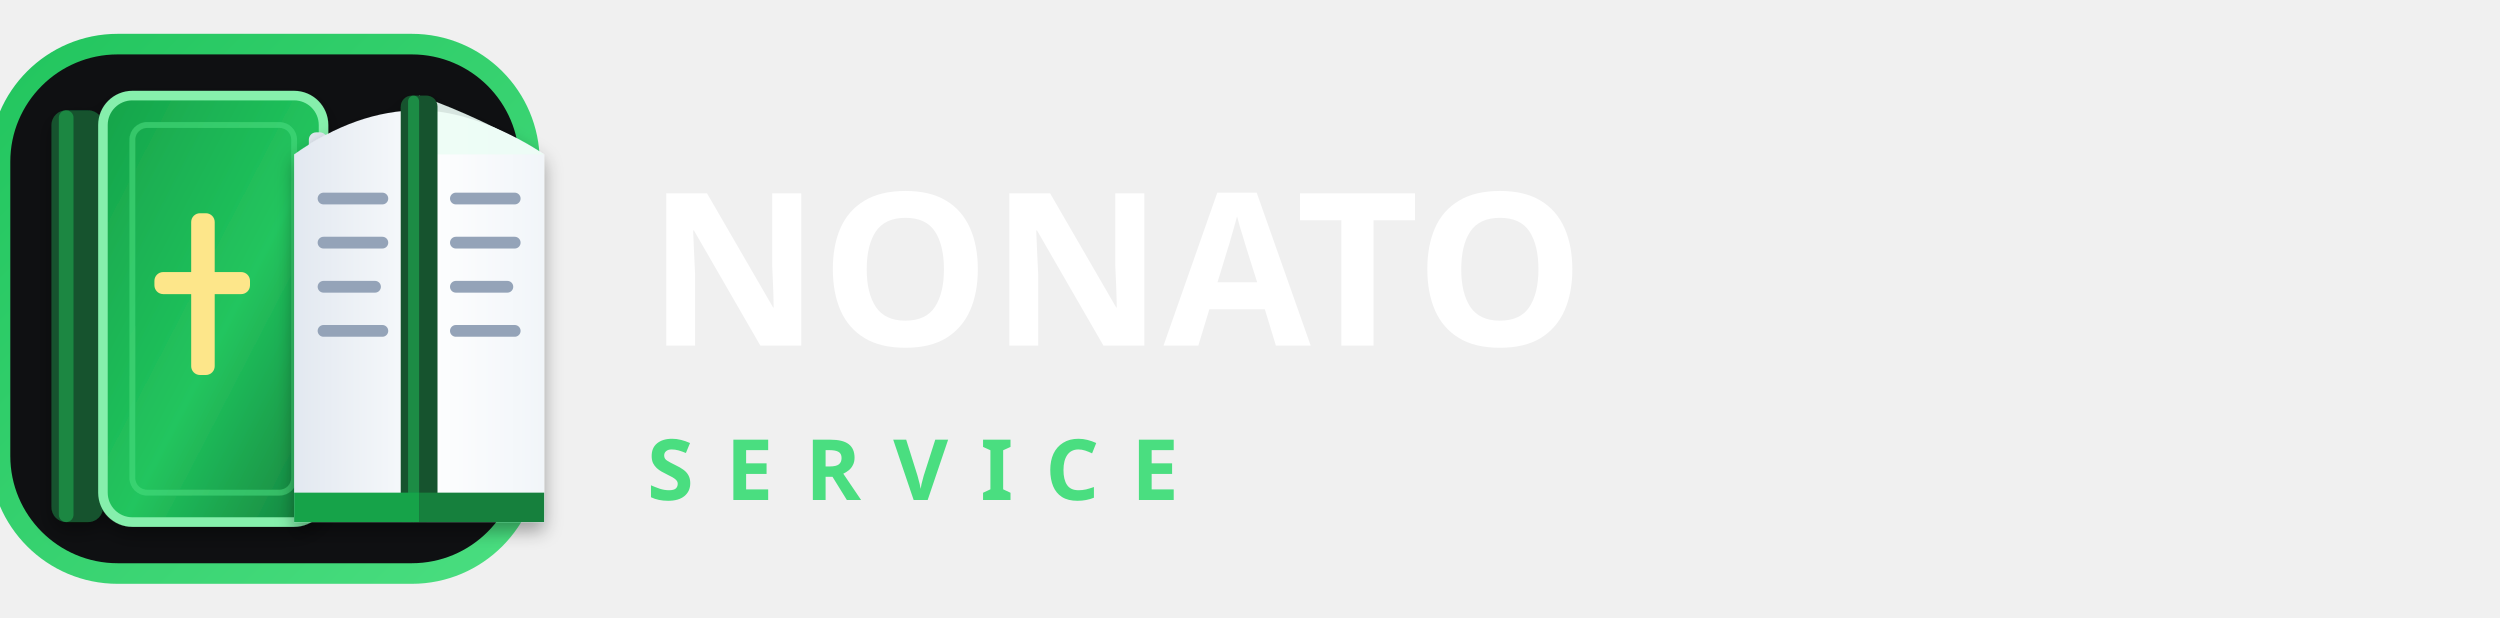
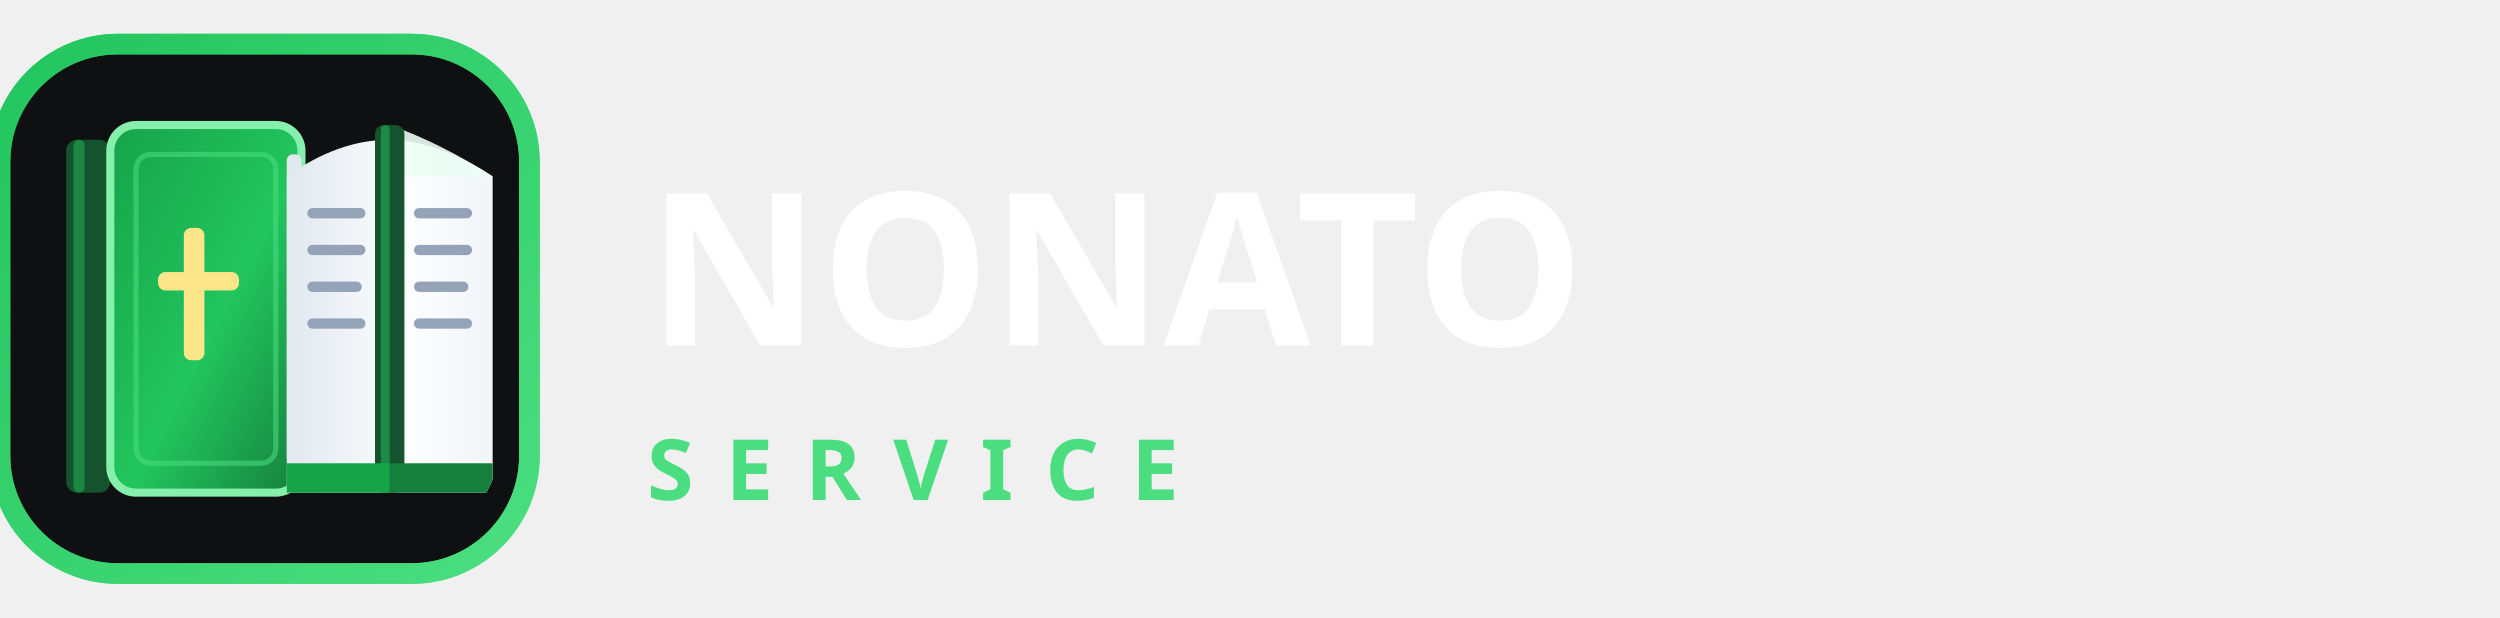
<svg xmlns="http://www.w3.org/2000/svg" viewBox="0 0 340 84" role="img" aria-label="NONATO SERVICE">
  <defs>
    <linearGradient id="g" x1="0%" y1="0%" x2="100%" y2="100%">
      <stop offset="0%" stop-color="#22c55e" />
      <stop offset="100%" stop-color="#4ade80" />
    </linearGradient>
    <linearGradient id="cover" x1="0%" y1="0%" x2="100%" y2="100%">
      <stop offset="0%" stop-color="#16a34a" />
      <stop offset="55%" stop-color="#22c55e" />
      <stop offset="100%" stop-color="#15803d" />
    </linearGradient>
    <linearGradient id="pageL" x1="0%" y1="0%" x2="100%" y2="0%">
      <stop offset="0%" stop-color="#e2e8f0" />
      <stop offset="100%" stop-color="#f8fafc" />
    </linearGradient>
    <linearGradient id="pageR" x1="0%" y1="0%" x2="100%" y2="0%">
      <stop offset="0%" stop-color="#ffffff" />
      <stop offset="100%" stop-color="#f1f5f9" />
    </linearGradient>
-     <filter id="soft" x="-20%" y="-20%" width="140%" height="140%">
-       <feDropShadow dx="0" dy="1.2" stdDeviation="1.2" flood-color="#000" flood-opacity="0.35" />
-     </filter>
+     <clipPath id="iconClip">
+       <rect x="4" y="10" width="64" height="64" rx="14" />
+     </clipPath>
  </defs>
-   <rect x="0" y="6" width="72" height="72" rx="16" fill="#0f1012" stroke="url(#g)" stroke-width="2.8" />
-   <g filter="url(#soft)" transform="translate(7, 13)">
-     <rect x="0" y="2" width="7" height="56" rx="2" fill="#14532d" />
-     <rect x="1" y="2" width="2" height="56" rx="1" fill="#22c55e" opacity="0.45" />
-     <rect x="7" y="0" width="30" height="58" rx="4" fill="url(#cover)" stroke="#86efac" stroke-width="1.3" />
-     <rect x="11" y="4" width="22" height="50" rx="2" fill="none" stroke="#4ade80" stroke-width="0.8" opacity="0.55" />
-     <rect x="19" y="16" width="3.2" height="22" rx="1.2" fill="#fde68a" />
-     <rect x="14" y="24" width="13" height="3" rx="1.2" fill="#fde68a" />
-     <rect x="35" y="5" width="2.5" height="48" rx="1" fill="#e2e8f0" />
-     <rect x="37.5" y="7" width="1.5" height="44" rx="0.8" fill="#cbd5e1" opacity="0.85" />
+   <rect x="0" y="6" width="72" height="72" rx="16" fill="#0f1012" />
+   <rect x="0" y="6" width="72" height="72" rx="16" fill="none" stroke="url(#g)" stroke-width="2.8" />
+   <g clip-path="url(#iconClip)">
+     <g transform="translate(9, 17)">
+       <rect x="0" y="2" width="6" height="48" rx="1.5" fill="#14532d" />
+       <rect x="1" y="2" width="1.5" height="48" rx="0.8" fill="#22c55e" opacity="0.45" />
+       <rect x="6" y="0" width="26" height="50" rx="3.5" fill="url(#cover)" stroke="#86efac" stroke-width="1.1" />
+       <rect x="9.5" y="4" width="19" height="42" rx="2" fill="none" stroke="#4ade80" stroke-width="0.7" opacity="0.55" />
+       <rect x="16" y="14" width="2.8" height="18" rx="1" fill="#fde68a" />
+       <rect x="12.5" y="20" width="11" height="2.5" rx="1" fill="#fde68a" />
+       <rect x="30" y="4" width="2" height="42" rx="0.8" fill="#e2e8f0" />
+     </g>
+     <g transform="translate(39, 17)">
+       <path d="M14 2 C14 2 14 0 14 0 L14 50 L0 50 L0 7 Q7 2 14 2 Z" fill="url(#pageL)" />
+       <path d="M14 0 C14 0 14 2 14 2 C21 2 28 7 28 7 L28 50 L14 50 L14 0 Z" fill="url(#pageR)" />
+       <path d="M14 0 Q21 2.5 28 7 L14 7 Z" fill="#ecfdf5" opacity="0.9" />
+       <rect x="12" y="0" width="4" height="50" rx="1.2" fill="#14532d" />
+       <rect x="12.8" y="0" width="1.2" height="50" rx="0.6" fill="#22c55e" opacity="0.5" />
+       <line x1="3.5" y1="12" x2="10" y2="12" stroke="#94a3b8" stroke-width="1.4" stroke-linecap="round" />
+       <line x1="3.5" y1="17" x2="10" y2="17" stroke="#94a3b8" stroke-width="1.4" stroke-linecap="round" />
+       <line x1="3.5" y1="22" x2="9.5" y2="22" stroke="#94a3b8" stroke-width="1.4" stroke-linecap="round" />
+       <line x1="3.5" y1="27" x2="10" y2="27" stroke="#94a3b8" stroke-width="1.4" stroke-linecap="round" />
+       <line x1="18" y1="12" x2="24.5" y2="12" stroke="#94a3b8" stroke-width="1.4" stroke-linecap="round" />
+       <line x1="18" y1="17" x2="24.5" y2="17" stroke="#94a3b8" stroke-width="1.4" stroke-linecap="round" />
+       <line x1="18" y1="22" x2="24" y2="22" stroke="#94a3b8" stroke-width="1.4" stroke-linecap="round" />
+       <line x1="18" y1="27" x2="24.5" y2="27" stroke="#94a3b8" stroke-width="1.4" stroke-linecap="round" />
+       <path d="M0 46 L14 46 L14 50 L0 50 Z" fill="#16a34a" />
+       <path d="M14 46 L28 46 L28 50 L14 50 Z" fill="#15803d" />
+     </g>
  </g>
-   <g filter="url(#soft)" transform="translate(40, 13)">
-     <path d="M17 2 C17 2 17 0 17 0 L17 58 L0 58 L0 8 Q8.5 2 17 2 Z" fill="url(#pageL)" />
-     <path d="M17 0 C17 0 17 2 17 2 C25.5 2 34 8 34 8 L34 58 L17 58 L17 0 Z" fill="url(#pageR)" />
-     <path d="M17 0 Q25.5 3 34 8 L17 8 Z" fill="#ecfdf5" opacity="0.9" />
-     <rect x="14.5" y="0" width="5" height="58" rx="1.5" fill="#14532d" />
-     <rect x="15.5" y="0" width="1.5" height="58" rx="0.8" fill="#22c55e" opacity="0.5" />
-     <line x1="4" y1="14" x2="12" y2="14" stroke="#94a3b8" stroke-width="1.6" stroke-linecap="round" />
-     <line x1="4" y1="20" x2="12" y2="20" stroke="#94a3b8" stroke-width="1.6" stroke-linecap="round" />
-     <line x1="4" y1="26" x2="11" y2="26" stroke="#94a3b8" stroke-width="1.6" stroke-linecap="round" />
-     <line x1="4" y1="32" x2="12" y2="32" stroke="#94a3b8" stroke-width="1.6" stroke-linecap="round" />
-     <line x1="22" y1="14" x2="30" y2="14" stroke="#94a3b8" stroke-width="1.6" stroke-linecap="round" />
-     <line x1="22" y1="20" x2="30" y2="20" stroke="#94a3b8" stroke-width="1.6" stroke-linecap="round" />
-     <line x1="22" y1="26" x2="29" y2="26" stroke="#94a3b8" stroke-width="1.6" stroke-linecap="round" />
-     <line x1="22" y1="32" x2="30" y2="32" stroke="#94a3b8" stroke-width="1.6" stroke-linecap="round" />
-     <path d="M0 54 L17 54 L17 58 L0 58 Z" fill="#16a34a" />
-     <path d="M17 54 L34 54 L34 58 L17 58 Z" fill="#15803d" />
-   </g>
+   <rect x="0" y="6" width="72" height="72" rx="16" fill="none" stroke="url(#g)" stroke-width="2.8" pointer-events="none" />
  <text x="88" y="47" font-family="Segoe UI, system-ui, sans-serif" font-size="29" font-weight="800" fill="#ffffff">NONATO</text>
  <text x="88" y="68" font-family="Segoe UI, system-ui, sans-serif" font-size="11.5" font-weight="700" fill="#4ade80" letter-spacing="0.38em">SERVICE</text>
</svg>
